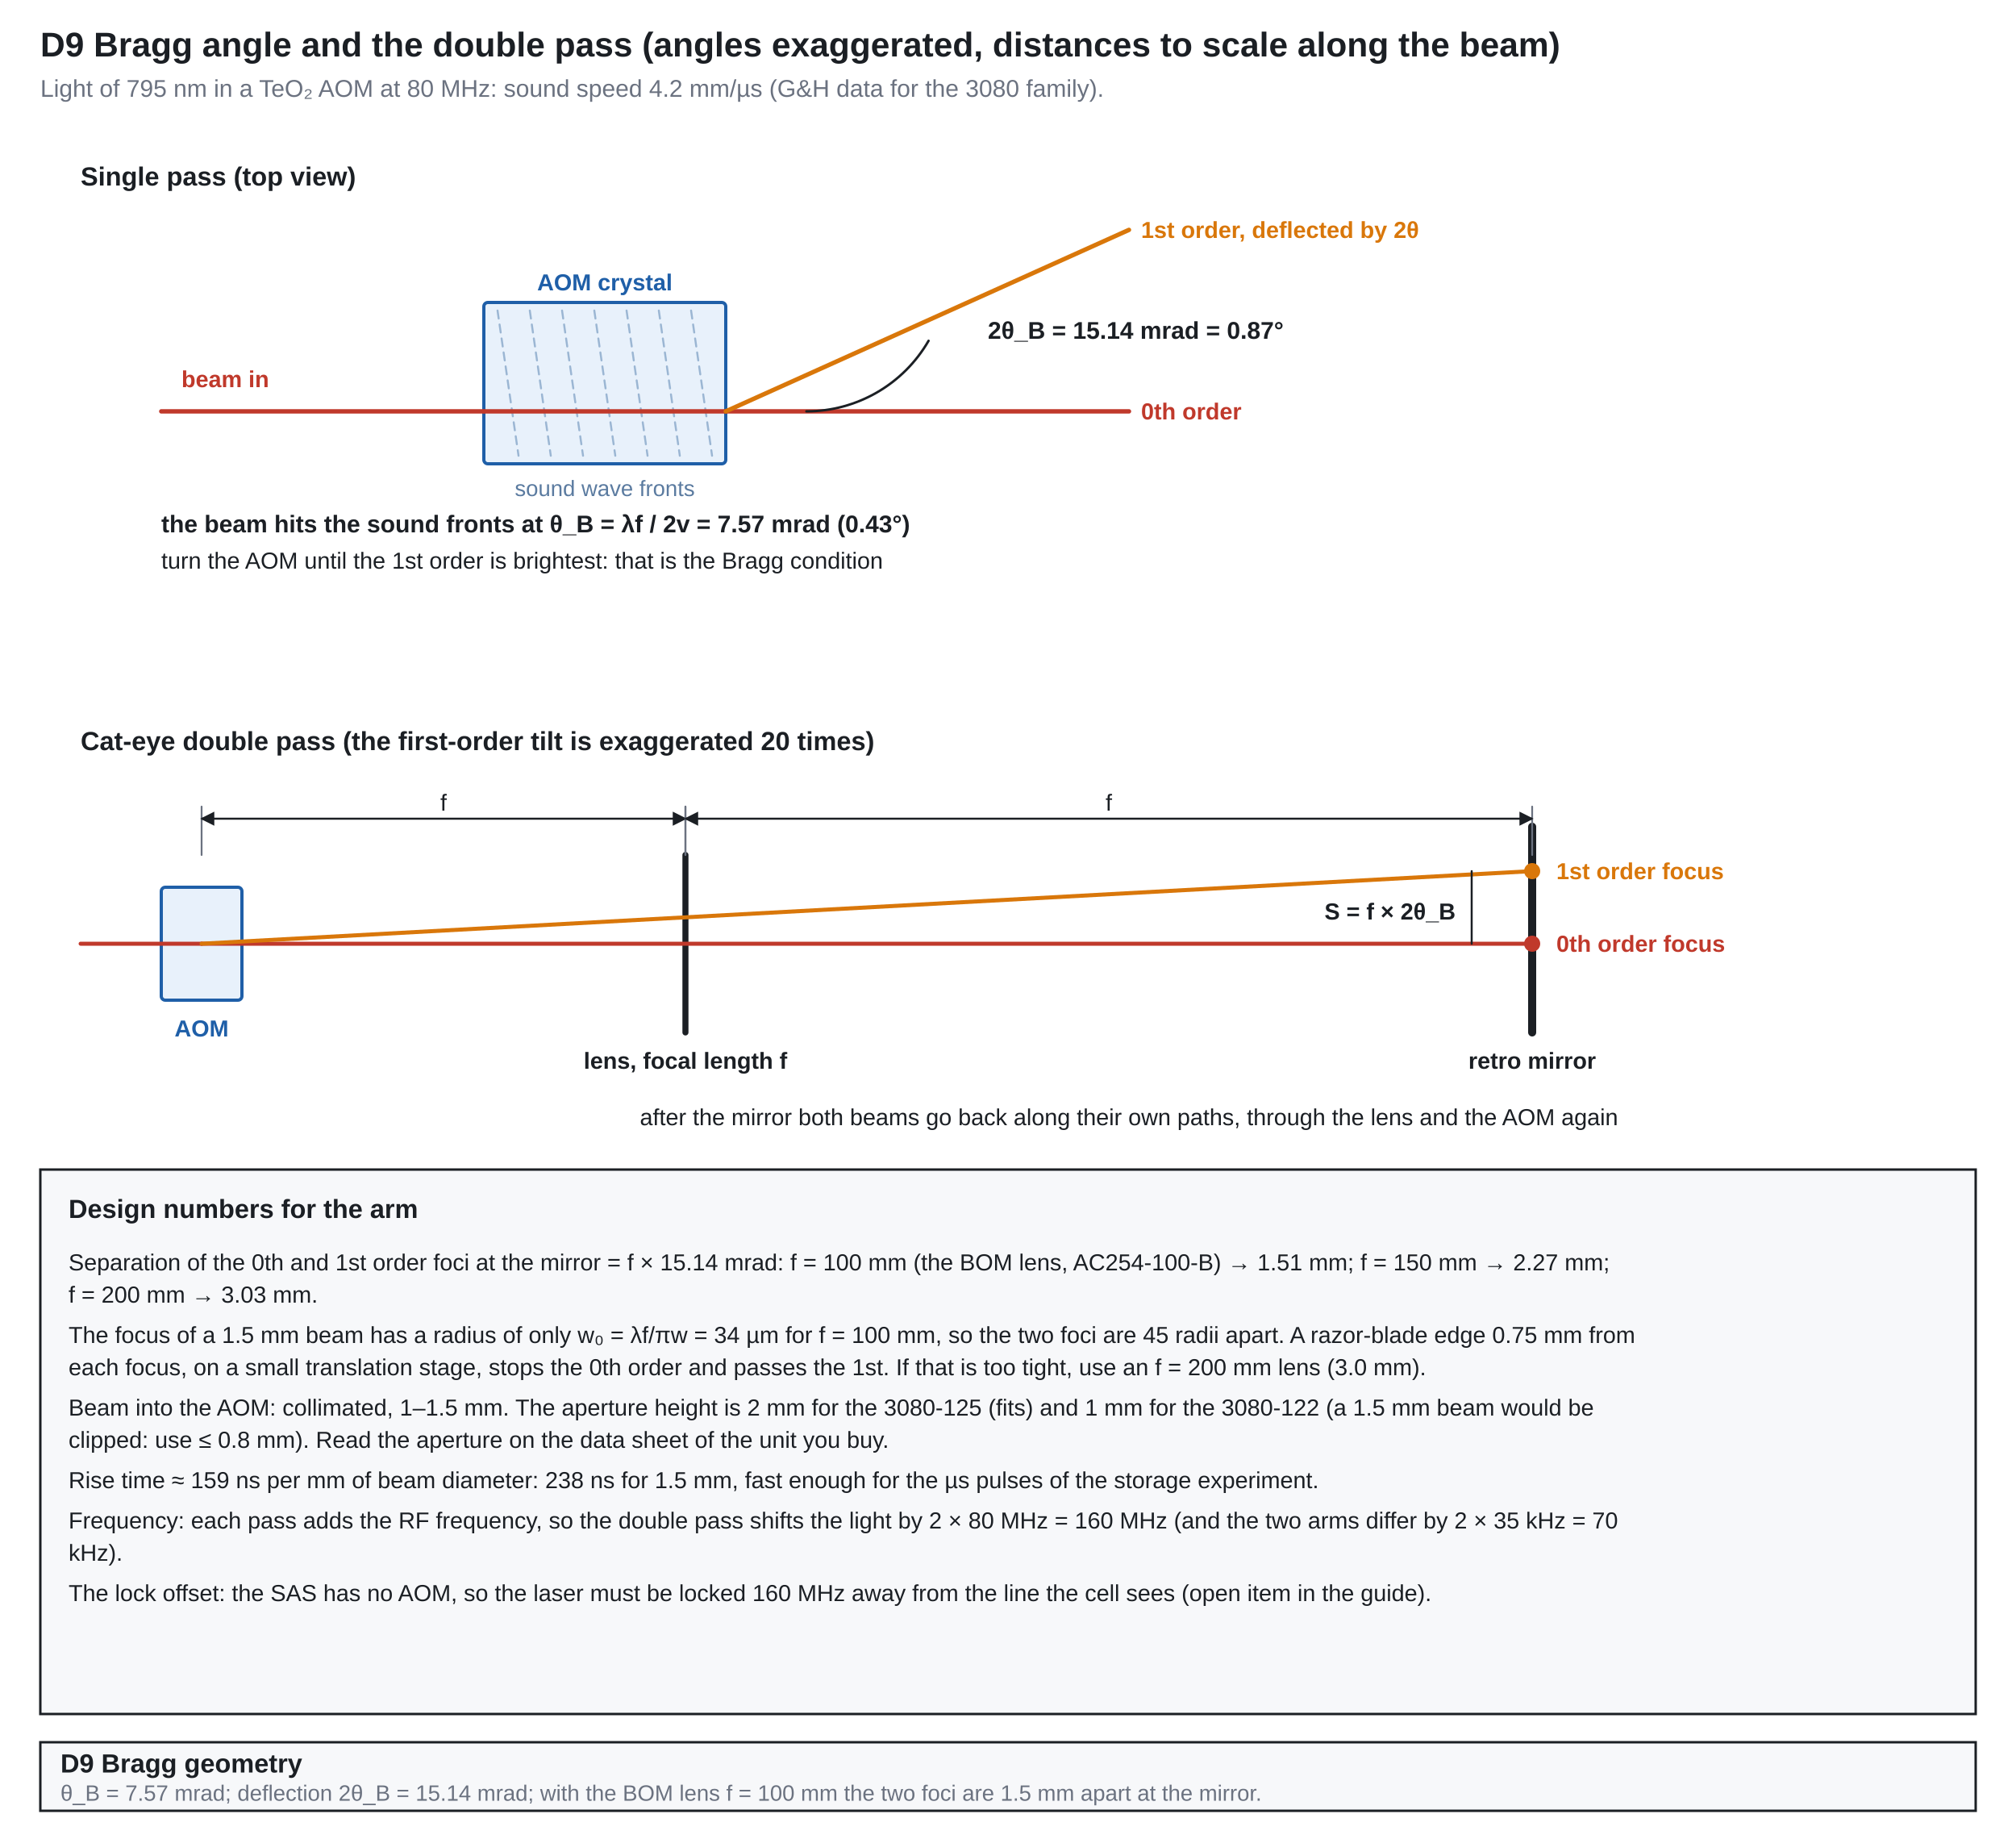
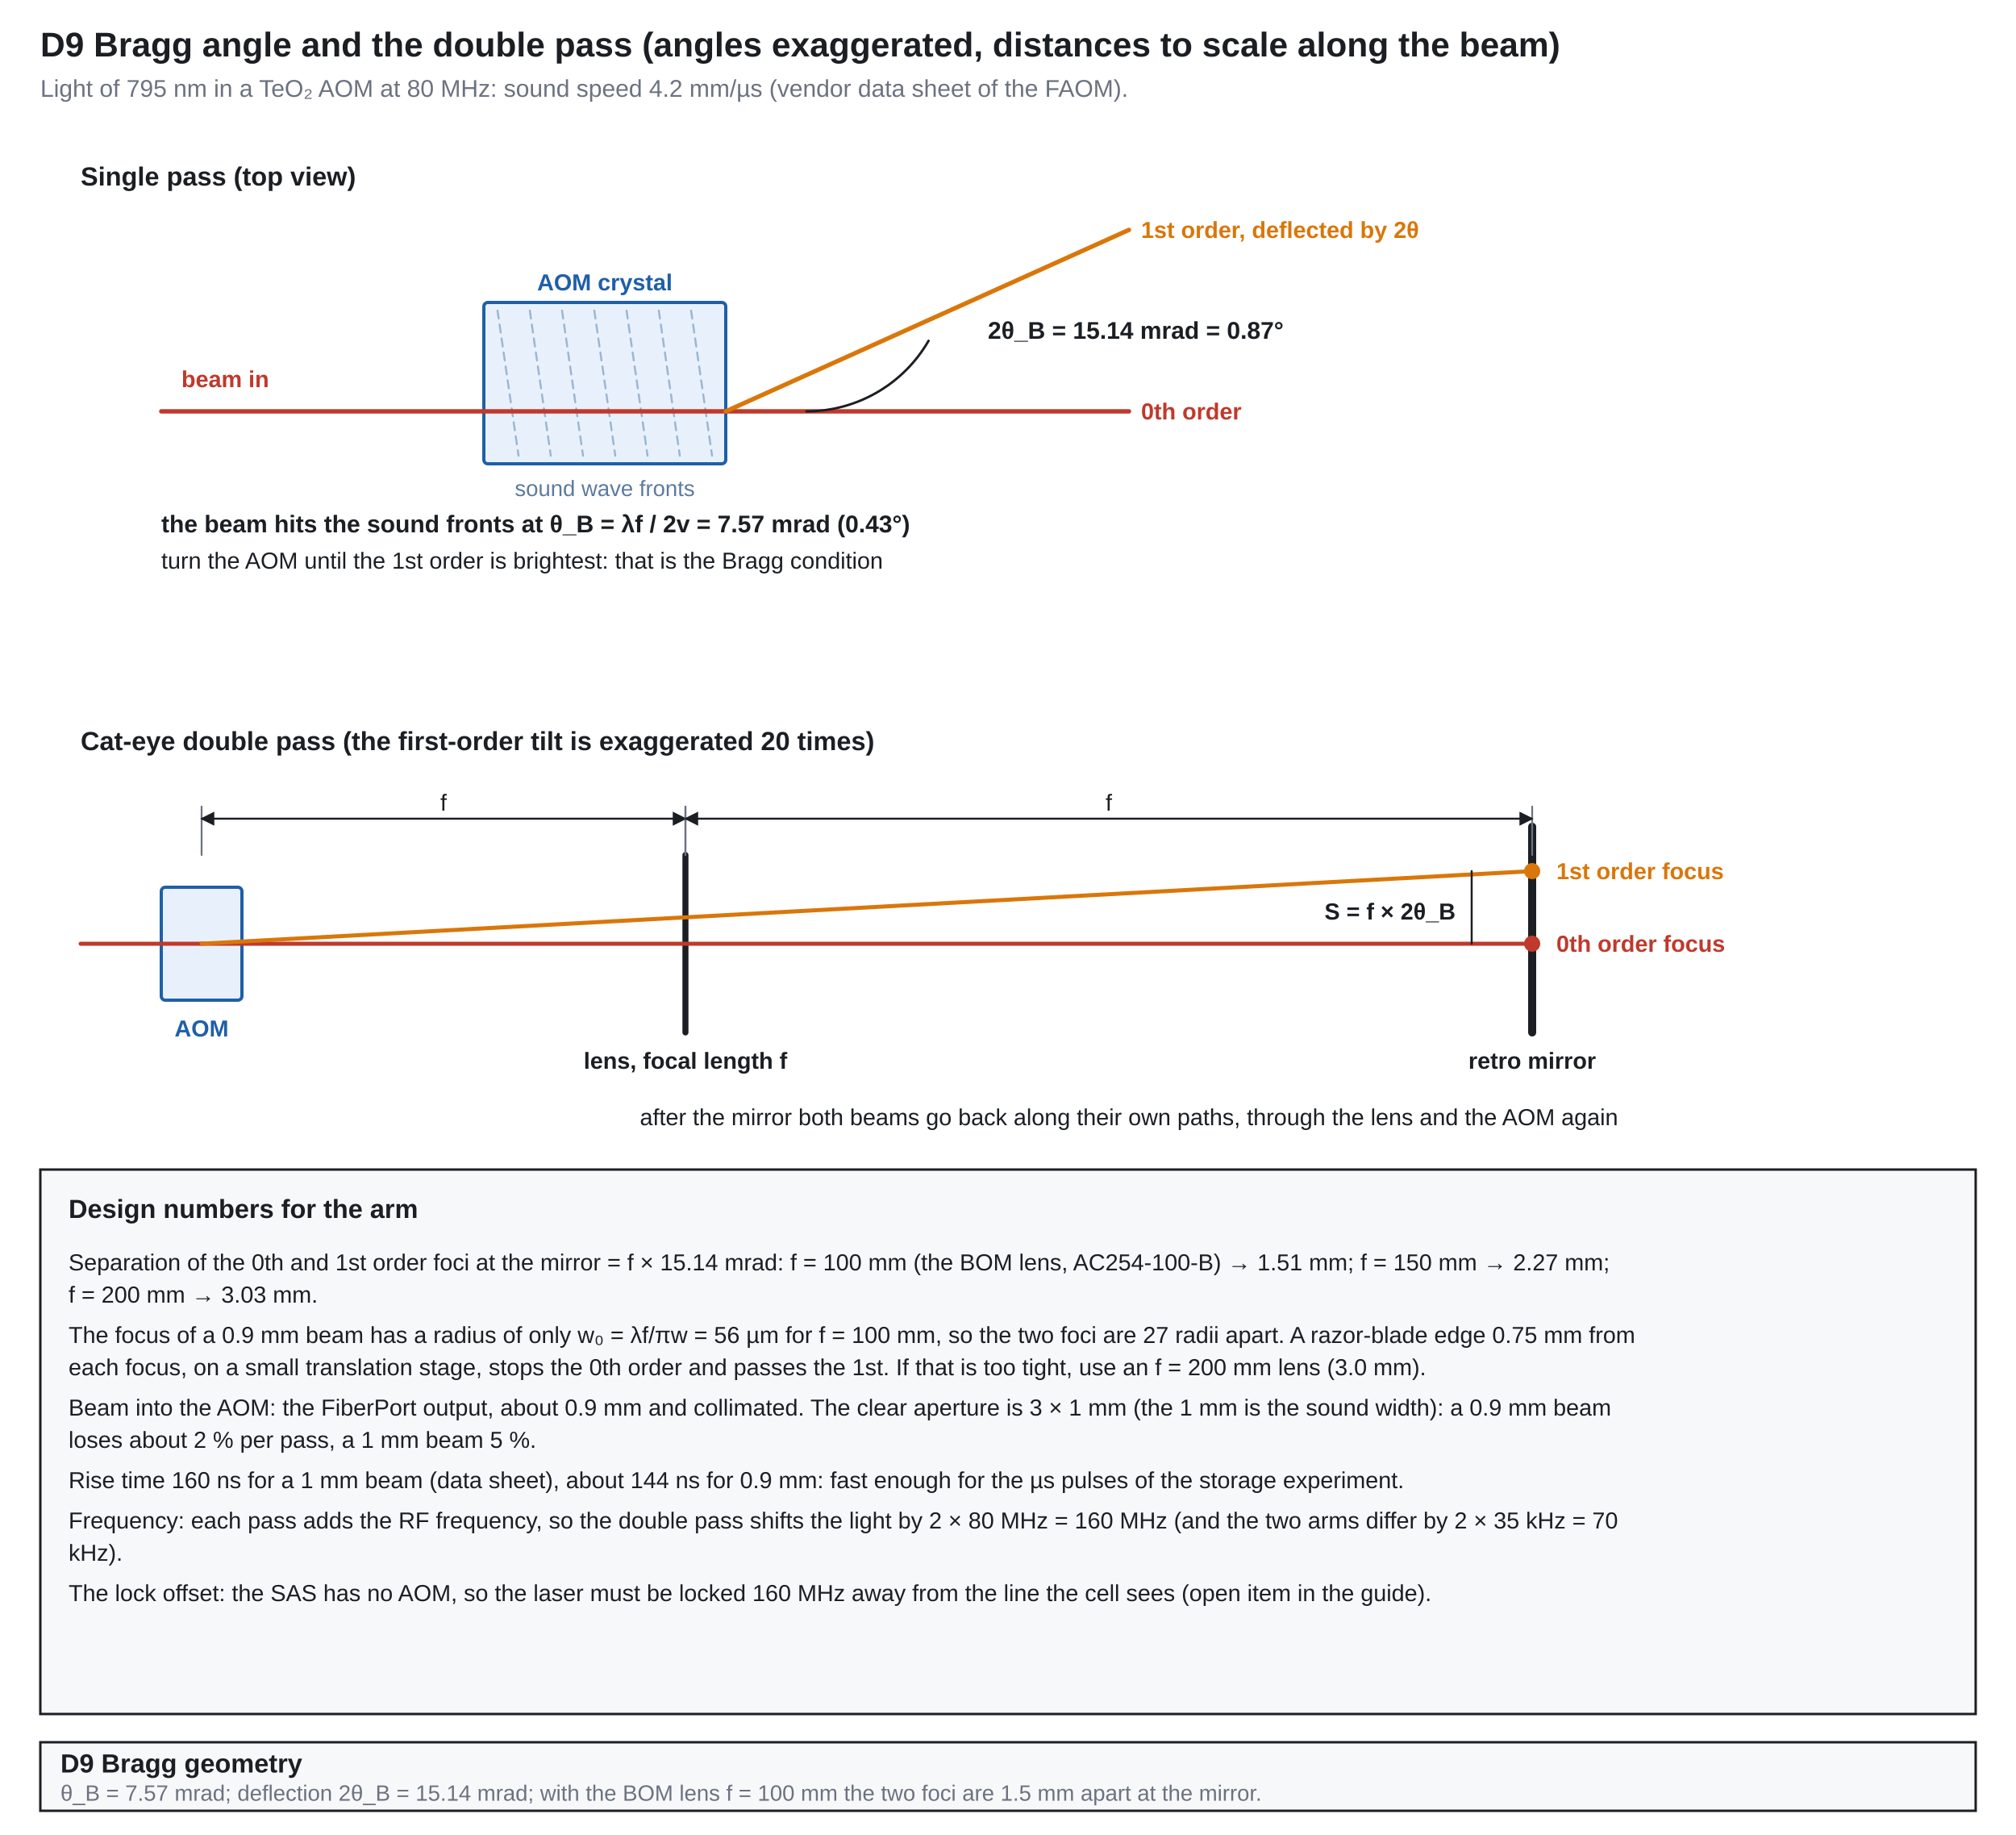
<svg xmlns="http://www.w3.org/2000/svg" viewBox="0 0 1000 910" role="img" aria-labelledby="t d" font-family="Segoe UI, Arial, Helvetica, sans-serif">
  <defs>
    <pattern id="hatch" width="6" height="6" patternUnits="userSpaceOnUse" patternTransform="rotate(45)">
      <line x1="0" y1="0" x2="0" y2="6" stroke="#555" stroke-width="1" />
    </pattern>
    <pattern id="hatchf" width="4" height="4" patternUnits="userSpaceOnUse" patternTransform="rotate(-45)">
      <line x1="0" y1="0" x2="0" y2="4" stroke="#888" stroke-width="0.8" />
    </pattern>
    <pattern id="dots" width="5" height="5" patternUnits="userSpaceOnUse">
      <circle cx="2" cy="2" r="0.8" fill="#999" />
    </pattern>
    <marker id="arr" viewBox="0 0 10 10" refX="9" refY="5" markerWidth="7" markerHeight="7" orient="auto-start-reverse">
      <path d="M0 0 L10 5 L0 10 z" fill="#1b1f24" />
    </marker>
    <marker id="arrg" viewBox="0 0 10 10" refX="9" refY="5" markerWidth="7" markerHeight="7" orient="auto-start-reverse">
      <path d="M0 0 L10 5 L0 10 z" fill="#6b7280" />
    </marker>
  </defs>
  <rect width="1000" height="910" fill="#ffffff" />
  <text x="20.00" y="28.00" font-size="17" text-anchor="start" fill="#1b1f24" font-weight="700">D9  Bragg angle and the double pass (angles exaggerated, distances to scale along the beam)</text>
-   <text x="20.00" y="48.00" font-size="12" text-anchor="start" fill="#6b7280">Light of 795 nm in a TeO₂ AOM at 80 MHz: sound speed 4.2 mm/µs (G&amp;H data for the 3080 family).</text>
+   <text x="20.00" y="48.00" font-size="12" text-anchor="start" fill="#6b7280">Light of 795 nm in a TeO₂ AOM at 80 MHz: sound speed 4.2 mm/µs (vendor data sheet of the FAOM).</text>
  <text x="40.00" y="92.00" font-size="13" text-anchor="start" fill="#1b1f24" font-weight="700">Single pass (top view)</text>
  <rect x="240.00" y="150.00" width="120.00" height="80.00" rx="2" fill="#e8f1fb" stroke="#1f5fa8" stroke-width="1.6" />
  <text x="300.00" y="144.00" font-size="11.5" text-anchor="middle" fill="#1f5fa8" font-weight="700">AOM crystal</text>
  <line x1="246.79" y1="154.00" x2="257.21" y2="226.00" stroke="#9bb6d3" stroke-width="1.0" stroke-dasharray="4 3" stroke-linecap="round" />
  <line x1="262.79" y1="154.00" x2="273.21" y2="226.00" stroke="#9bb6d3" stroke-width="1.0" stroke-dasharray="4 3" stroke-linecap="round" />
  <line x1="278.79" y1="154.00" x2="289.21" y2="226.00" stroke="#9bb6d3" stroke-width="1.0" stroke-dasharray="4 3" stroke-linecap="round" />
  <line x1="294.79" y1="154.00" x2="305.21" y2="226.00" stroke="#9bb6d3" stroke-width="1.0" stroke-dasharray="4 3" stroke-linecap="round" />
  <line x1="310.79" y1="154.00" x2="321.21" y2="226.00" stroke="#9bb6d3" stroke-width="1.0" stroke-dasharray="4 3" stroke-linecap="round" />
  <line x1="326.79" y1="154.00" x2="337.21" y2="226.00" stroke="#9bb6d3" stroke-width="1.0" stroke-dasharray="4 3" stroke-linecap="round" />
  <line x1="342.79" y1="154.00" x2="353.21" y2="226.00" stroke="#9bb6d3" stroke-width="1.0" stroke-dasharray="4 3" stroke-linecap="round" />
  <text x="300.00" y="246.00" font-size="11" text-anchor="middle" fill="#5b7ba0">sound wave fronts</text>
  <line x1="80.00" y1="204.00" x2="240.00" y2="204.00" stroke="#c0392b" stroke-width="2.2" stroke-linecap="round" />
  <line x1="240.00" y1="204.00" x2="360.00" y2="204.00" stroke="#c0392b" stroke-width="2.2" stroke-linecap="round" />
  <line x1="360.00" y1="204.00" x2="560.00" y2="204.00" stroke="#c0392b" stroke-width="2.2" stroke-linecap="round" />
  <line x1="360.00" y1="204.00" x2="560.00" y2="114.00" stroke="#d9770a" stroke-width="2.2" stroke-linecap="round" />
  <text x="566.00" y="208.00" font-size="11.5" text-anchor="start" fill="#c0392b" font-weight="700">0th order</text>
  <text x="566.00" y="118.00" font-size="11.5" text-anchor="start" fill="#d9770a" font-weight="700">1st order, deflected by 2θ</text>
  <text x="90.00" y="192.00" font-size="11.5" text-anchor="start" fill="#c0392b" font-weight="700">beam in</text>
  <path d="M 400.0 204.0 A 70 70 0 0 0 460.6 169.0" fill="none" stroke="#1b1f24" stroke-width="1.2" stroke-linejoin="round" stroke-linecap="round" />
  <text x="490.00" y="168.00" font-size="12" text-anchor="start" fill="#1b1f24" font-weight="700">2θ_B = 15.14 mrad = 0.87°</text>
  <text x="80.00" y="264.00" font-size="12" text-anchor="start" fill="#1b1f24" font-weight="700">the beam hits the sound fronts at θ_B = λf / 2v = 7.57 mrad (0.43°)</text>
  <text x="80.00" y="282.00" font-size="11.5" text-anchor="start" fill="#1b1f24">turn the AOM until the 1st order is brightest: that is the Bragg condition</text>
  <text x="40.00" y="372.00" font-size="13" text-anchor="start" fill="#1b1f24" font-weight="700">Cat-eye double pass (the first-order tilt is exaggerated 20 times)</text>
  <rect x="80.00" y="440.00" width="40.00" height="56.00" rx="2" fill="#e8f1fb" stroke="#1f5fa8" stroke-width="1.6" />
  <text x="100.00" y="514.00" font-size="11.5" text-anchor="middle" fill="#1f5fa8" font-weight="700">AOM</text>
  <line x1="340.00" y1="424.00" x2="340.00" y2="512.00" stroke="#1b1f24" stroke-width="3.0" stroke-linecap="round" />
  <text x="340.00" y="530.00" font-size="11.5" text-anchor="middle" fill="#1b1f24" font-weight="700">lens, focal length f</text>
  <line x1="760.00" y1="410.00" x2="760.00" y2="512.00" stroke="#1b1f24" stroke-width="4.0" stroke-linecap="round" />
  <text x="760.00" y="530.00" font-size="11.5" text-anchor="middle" fill="#1b1f24" font-weight="700">retro mirror</text>
  <line x1="40.00" y1="468.00" x2="100.00" y2="468.00" stroke="#c0392b" stroke-width="2.0" stroke-linecap="round" />
  <line x1="100.00" y1="468.00" x2="760.00" y2="468.00" stroke="#c0392b" stroke-width="2.0" stroke-linecap="round" />
  <line x1="100.00" y1="468.00" x2="760.00" y2="432.00" stroke="#d9770a" stroke-width="2.0" stroke-linecap="round" />
  <circle cx="760.00" cy="468.00" r="4" fill="#c0392b" />
  <circle cx="760.00" cy="432.00" r="4" fill="#d9770a" />
  <text x="772.00" y="472.00" font-size="11.5" text-anchor="start" fill="#c0392b" font-weight="700">0th order focus</text>
  <text x="772.00" y="436.00" font-size="11.5" text-anchor="start" fill="#d9770a" font-weight="700">1st order focus</text>
  <line x1="730.00" y1="432.00" x2="730.00" y2="468.00" stroke="#1b1f24" stroke-width="1.0" stroke-linecap="round" />
  <text x="722.00" y="456.00" font-size="11.5" text-anchor="end" fill="#1b1f24" font-weight="700">S = f × 2θ_B</text>
  <line x1="100.00" y1="424.00" x2="100.00" y2="400.00" stroke="#6b7280" stroke-width="0.9" stroke-linecap="round" />
  <line x1="340.00" y1="424.00" x2="340.00" y2="400.00" stroke="#6b7280" stroke-width="0.9" stroke-linecap="round" />
  <line x1="100.00" y1="406.00" x2="340.00" y2="406.00" stroke="#1b1f24" stroke-width="1" marker-start="url(#arr)" marker-end="url(#arr)" />
  <text x="220.00" y="402.00" font-size="11.5" text-anchor="middle" fill="#1b1f24">f</text>
  <line x1="340.00" y1="424.00" x2="340.00" y2="400.00" stroke="#6b7280" stroke-width="0.9" stroke-linecap="round" />
  <line x1="760.00" y1="424.00" x2="760.00" y2="400.00" stroke="#6b7280" stroke-width="0.9" stroke-linecap="round" />
  <line x1="340.00" y1="406.00" x2="760.00" y2="406.00" stroke="#1b1f24" stroke-width="1" marker-start="url(#arr)" marker-end="url(#arr)" />
  <text x="550.00" y="402.00" font-size="11.5" text-anchor="middle" fill="#1b1f24">f</text>
  <text x="560.00" y="558.00" font-size="11.5" text-anchor="middle" fill="#1b1f24">after the mirror both beams go back along their own paths, through the lens and the AOM again</text>
  <rect x="20.00" y="580.00" width="960.00" height="270.00" rx="0" fill="#f7f8fa" stroke="#1b1f24" stroke-width="1.2" />
  <text x="34.00" y="604.00" font-size="13" text-anchor="start" fill="#1b1f24" font-weight="700">Design numbers for the arm</text>
  <text x="34.00" y="630.00" font-size="11.5" text-anchor="start" fill="#1b1f24">Separation of the 0th and 1st order foci at the mirror = f × 15.14 mrad:   f = 100 mm (the BOM lens, AC254-100-B) → 1.51 mm;   f = 150 mm → 2.27 mm;</text>
  <text x="34.00" y="646.00" font-size="11.5" text-anchor="start" fill="#1b1f24">f = 200 mm → 3.03 mm.</text>
-   <text x="34.00" y="666.00" font-size="11.5" text-anchor="start" fill="#1b1f24">The focus of a 1.5 mm beam has a radius of only w₀ = λf/πw = 34 µm for f = 100 mm, so the two foci are 45 radii apart. A razor-blade edge 0.75 mm from</text>
+   <text x="34.00" y="666.00" font-size="11.5" text-anchor="start" fill="#1b1f24">The focus of a 0.9 mm beam has a radius of only w₀ = λf/πw = 56 µm for f = 100 mm, so the two foci are 27 radii apart. A razor-blade edge 0.75 mm from</text>
  <text x="34.00" y="682.00" font-size="11.5" text-anchor="start" fill="#1b1f24">each focus, on a small translation stage, stops the 0th order and passes the 1st. If that is too tight, use an f = 200 mm lens (3.0 mm).</text>
-   <text x="34.00" y="702.00" font-size="11.5" text-anchor="start" fill="#1b1f24">Beam into the AOM: collimated, 1–1.5 mm. The aperture height is 2 mm for the 3080-125 (fits) and 1 mm for the 3080-122 (a 1.5 mm beam would be</text>
-   <text x="34.00" y="718.00" font-size="11.5" text-anchor="start" fill="#1b1f24">clipped: use ≤ 0.8 mm). Read the aperture on the data sheet of the unit you buy.</text>
-   <text x="34.00" y="738.00" font-size="11.5" text-anchor="start" fill="#1b1f24">Rise time ≈ 159 ns per mm of beam diameter: 238 ns for 1.5 mm, fast enough for the µs pulses of the storage experiment.</text>
+   <text x="34.00" y="702.00" font-size="11.5" text-anchor="start" fill="#1b1f24">Beam into the AOM: the FiberPort output, about 0.9 mm and collimated. The clear aperture is 3 × 1 mm (the 1 mm is the sound width): a 0.9 mm beam</text>
+   <text x="34.00" y="718.00" font-size="11.5" text-anchor="start" fill="#1b1f24">loses about 2 % per pass, a 1 mm beam 5 %.</text>
+   <text x="34.00" y="738.00" font-size="11.5" text-anchor="start" fill="#1b1f24">Rise time 160 ns for a 1 mm beam (data sheet), about 144 ns for 0.9 mm: fast enough for the µs pulses of the storage experiment.</text>
  <text x="34.00" y="758.00" font-size="11.5" text-anchor="start" fill="#1b1f24">Frequency: each pass adds the RF frequency, so the double pass shifts the light by 2 × 80 MHz = 160 MHz (and the two arms differ by 2 × 35 kHz = 70</text>
  <text x="34.00" y="774.00" font-size="11.5" text-anchor="start" fill="#1b1f24">kHz).</text>
  <text x="34.00" y="794.00" font-size="11.5" text-anchor="start" fill="#1b1f24">The lock offset: the SAS has no AOM, so the laser must be locked 160 MHz away from the line the cell sees (open item in the guide).</text>
  <rect x="20.00" y="864.00" width="960.00" height="34.00" rx="0" fill="#f7f8fa" stroke="#1b1f24" stroke-width="1.2" />
  <text x="30.00" y="879.00" font-size="13" text-anchor="start" fill="#1b1f24" font-weight="700">D9  Bragg geometry</text>
  <text x="30.00" y="893.00" font-size="11" text-anchor="start" fill="#6b7280">θ_B = 7.57 mrad; deflection 2θ_B = 15.14 mrad; with the BOM lens f = 100 mm the two foci are 1.5 mm apart at the mirror.</text>
</svg>
